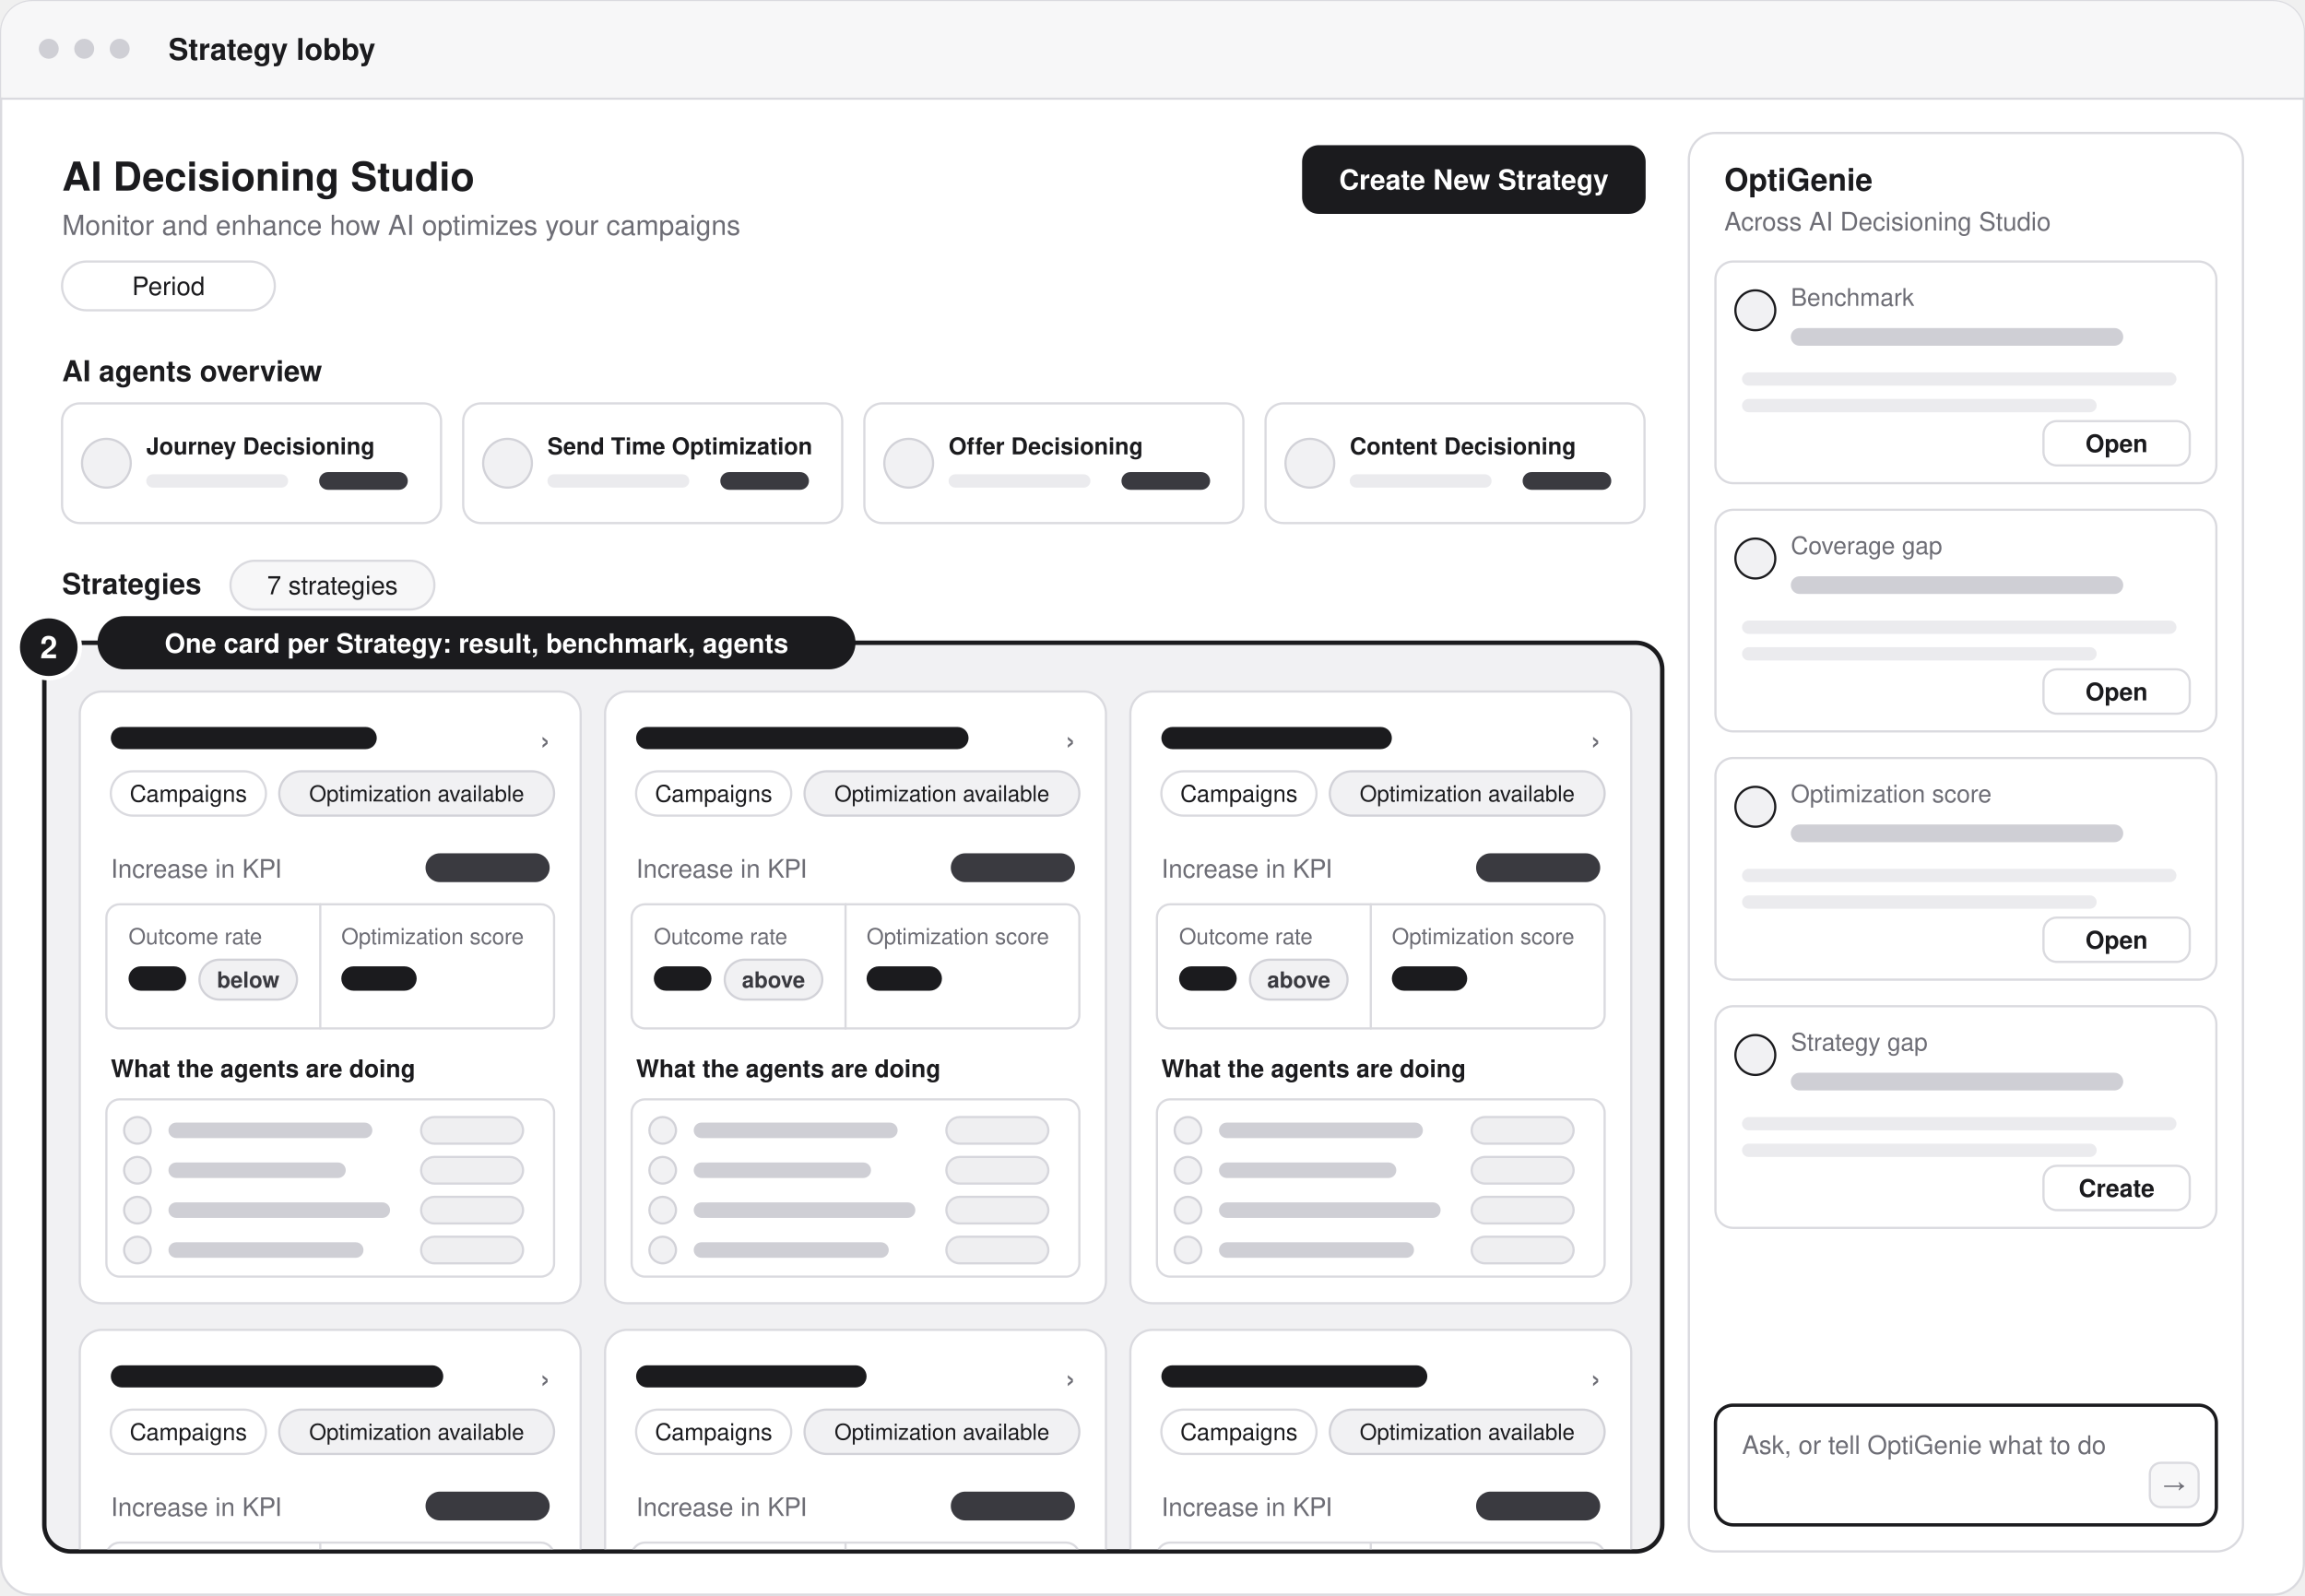
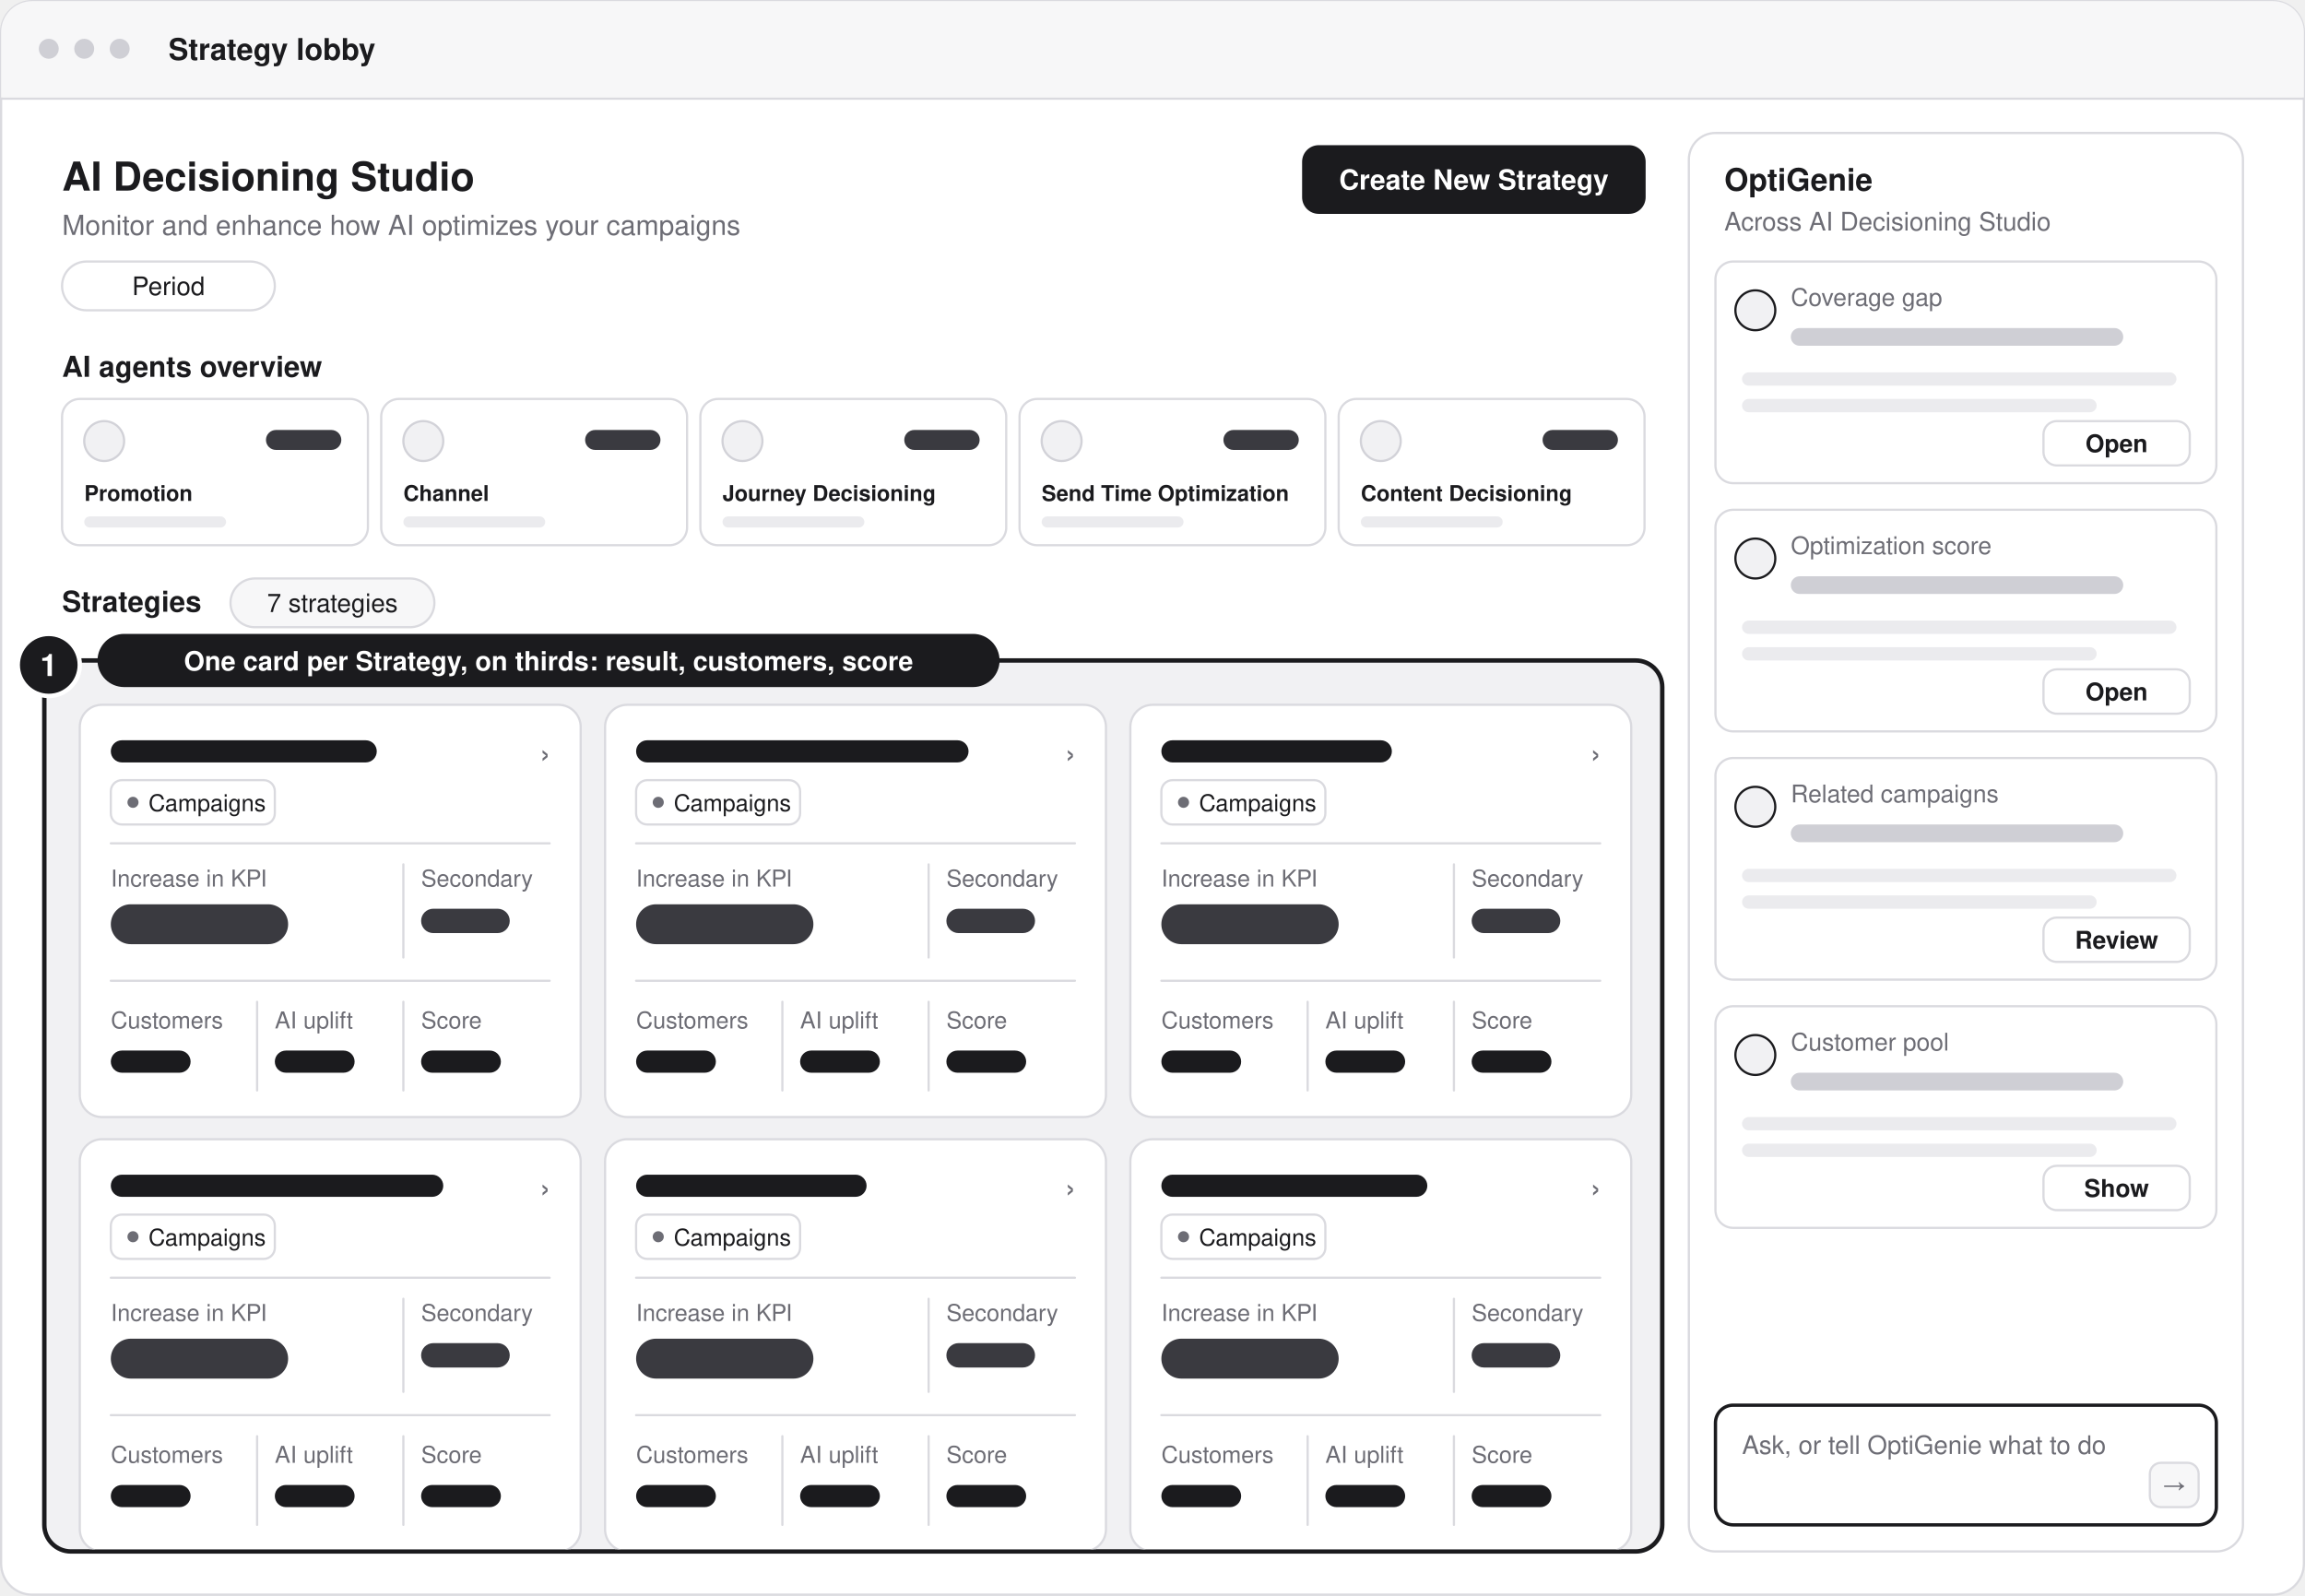
<svg xmlns="http://www.w3.org/2000/svg" width="1040" height="720" viewBox="0 0 1040 720" font-family="'Helvetica Neue', Helvetica, Arial, sans-serif">
  <defs>
    <clipPath id="win">
      <rect x="0.5" y="0.5" width="1039" height="719" rx="14" />
    </clipPath>
  </defs>
  <rect x="0.5" y="0.5" width="1039" height="719" rx="14" fill="#ffffff" stroke="#dadadf" />
  <g clip-path="url(#win)">
    <rect x="0" y="0" width="1040" height="44" fill="#f7f7f8" />
    <path d="M0 44.5L1040 44.5" stroke="#dadadf" stroke-width="1" fill="none" stroke-linecap="round" />
    <circle cx="22" cy="22" r="4.5" fill="#cfcfd5" />
    <circle cx="38" cy="22" r="4.5" fill="#cfcfd5" />
    <circle cx="54" cy="22" r="4.5" fill="#cfcfd5" />
    <text x="76" y="27" font-size="13.5" font-weight="600" fill="#1b1b1e">Strategy lobby</text>
    <text x="28" y="86" font-size="18" font-weight="700" fill="#1b1b1e">AI Decisioning Studio</text>
    <text x="28" y="106" font-size="12.5" font-weight="400" fill="#6d6d75">Monitor and enhance how AI optimizes your campaigns</text>
    <rect x="28" y="118" width="96" height="22" rx="11.0" fill="#ffffff" stroke="#dadadf" stroke-width="1" />
    <text x="76.0" y="133.14" font-size="11.5" font-weight="400" fill="#1b1b1e" text-anchor="middle">Period</text>
    <rect x="588" y="66" width="154" height="30" rx="7" fill="#1b1b1e" stroke="#1b1b1e" stroke-width="1" />
    <text x="665.0" y="85.5" font-size="12.5" font-weight="600" fill="#ffffff" text-anchor="middle">Create New Strategy</text>
-     <text x="28" y="172" font-size="13" font-weight="700" fill="#1b1b1e">AI agents overview</text>
-     <rect x="28" y="182" width="171" height="54" rx="8" fill="#ffffff" stroke="#dadadf" stroke-width="1" />
-     <circle cx="48" cy="209" r="11" fill="#f1f1f3" stroke="#d2d2d8" />
-     <text x="66" y="205" font-size="10.5" font-weight="600" fill="#1b1b1e">Journey Decisioning</text>
-     <rect x="66" y="214" width="64" height="6" rx="3.0" fill="#ebebee" />
-     <rect x="144" y="213" width="40" height="8" rx="4.0" fill="#3a3a40" />
-     <rect x="209" y="182" width="171" height="54" rx="8" fill="#ffffff" stroke="#dadadf" stroke-width="1" />
-     <circle cx="229" cy="209" r="11" fill="#f1f1f3" stroke="#d2d2d8" />
-     <text x="247" y="205" font-size="10.5" font-weight="600" fill="#1b1b1e">Send Time Optimization</text>
-     <rect x="247" y="214" width="64" height="6" rx="3.0" fill="#ebebee" />
-     <rect x="325" y="213" width="40" height="8" rx="4.0" fill="#3a3a40" />
-     <rect x="390" y="182" width="171" height="54" rx="8" fill="#ffffff" stroke="#dadadf" stroke-width="1" />
-     <circle cx="410" cy="209" r="11" fill="#f1f1f3" stroke="#d2d2d8" />
-     <text x="428" y="205" font-size="10.5" font-weight="600" fill="#1b1b1e">Offer Decisioning</text>
-     <rect x="428" y="214" width="64" height="6" rx="3.0" fill="#ebebee" />
-     <rect x="506" y="213" width="40" height="8" rx="4.0" fill="#3a3a40" />
-     <rect x="571" y="182" width="171" height="54" rx="8" fill="#ffffff" stroke="#dadadf" stroke-width="1" />
-     <circle cx="591" cy="209" r="11" fill="#f1f1f3" stroke="#d2d2d8" />
-     <text x="609" y="205" font-size="10.5" font-weight="600" fill="#1b1b1e">Content Decisioning</text>
-     <rect x="609" y="214" width="64" height="6" rx="3.0" fill="#ebebee" />
-     <rect x="687" y="213" width="40" height="8" rx="4.0" fill="#3a3a40" />
-     <text x="28" y="268" font-size="13" font-weight="700" fill="#1b1b1e">Strategies</text>
-     <rect x="104" y="253" width="92" height="22" rx="11.0" fill="#f7f7f8" stroke="#dadadf" stroke-width="1" />
-     <text x="150.0" y="268.14" font-size="11.5" font-weight="400" fill="#1b1b1e" text-anchor="middle">7 strategies</text>
-     <rect x="20" y="290" width="730" height="410" rx="12" fill="#f1f1f3" stroke="#1b1b1e" stroke-width="2" />
-     <circle cx="22" cy="292" r="14" fill="#1b1b1e" stroke="#ffffff" stroke-width="2" />
-     <text x="22" y="297" font-size="14" font-weight="700" fill="#ffffff" text-anchor="middle">2</text>
-     <rect x="44" y="278" width="342.0" height="24" rx="12" fill="#1b1b1e" />
-     <text x="215.0" y="294.5" font-size="12" font-weight="600" fill="#ffffff" text-anchor="middle">One card per Strategy: result, benchmark, agents</text>
-     <rect x="36" y="312" width="226" height="276" rx="10" fill="#ffffff" stroke="#dadadf" stroke-width="1" />
-     <rect x="50" y="328" width="120" height="10" rx="5.0" fill="#1b1b1e" />
-     <text x="246" y="339" font-size="15" font-weight="400" fill="#6d6d75" text-anchor="middle">›</text>
-     <rect x="50" y="348" width="70" height="20" rx="10.0" fill="#ffffff" stroke="#dadadf" stroke-width="1" />
-     <text x="85.0" y="361.78" font-size="10.5" font-weight="400" fill="#1b1b1e" text-anchor="middle">Campaigns</text>
-     <rect x="126" y="348" width="124" height="20" rx="10.0" fill="#f1f1f3" stroke="#d2d2d8" stroke-width="1" />
-     <text x="188.0" y="361.6" font-size="10" font-weight="400" fill="#1b1b1e" text-anchor="middle">Optimization available</text>
-     <text x="50" y="396" font-size="11.5" font-weight="400" fill="#6d6d75">Increase in KPI</text>
-     <rect x="192" y="385" width="56" height="13" rx="6.5" fill="#3a3a40" />
-     <rect x="48" y="408" width="202" height="56" rx="6" fill="#ffffff" stroke="#dadadf" stroke-width="1" />
-     <path d="M144.5 408L144.5 464" stroke="#dadadf" stroke-width="1" fill="none" stroke-linecap="round" />
-     <text x="58" y="426" font-size="10" font-weight="400" fill="#6d6d75">Outcome rate</text>
-     <rect x="58" y="436" width="26" height="11" rx="5.5" fill="#1b1b1e" />
-     <rect x="90" y="433" width="44" height="18" rx="9.0" fill="#f1f1f3" stroke="#d2d2d8" stroke-width="1" />
-     <text x="112.0" y="445.6" font-size="10" font-weight="600" fill="#3a3a40" text-anchor="middle">below</text>
-     <text x="154" y="426" font-size="10" font-weight="400" fill="#6d6d75">Optimization score</text>
-     <rect x="154" y="436" width="34" height="11" rx="5.5" fill="#1b1b1e" />
-     <text x="50" y="486" font-size="11" font-weight="600" fill="#1b1b1e">What the agents are doing</text>
-     <rect x="48" y="496" width="202" height="80" rx="6" fill="#ffffff" stroke="#dadadf" stroke-width="1" />
-     <circle cx="62" cy="510" r="6" fill="#f1f1f3" stroke="#d2d2d8" />
-     <rect x="76" y="506.5" width="92" height="7" rx="3.5" fill="#cfcfd5" />
-     <rect x="190" y="504" width="46" height="12" rx="6" fill="#efeff1" stroke="#d6d6dc" stroke-width="1" />
-     <circle cx="62" cy="528" r="6" fill="#f1f1f3" stroke="#d2d2d8" />
-     <rect x="76" y="524.5" width="80" height="7" rx="3.5" fill="#cfcfd5" />
-     <rect x="190" y="522" width="46" height="12" rx="6" fill="#efeff1" stroke="#d6d6dc" stroke-width="1" />
-     <circle cx="62" cy="546" r="6" fill="#f1f1f3" stroke="#d2d2d8" />
-     <rect x="76" y="542.5" width="100" height="7" rx="3.5" fill="#cfcfd5" />
-     <rect x="190" y="540" width="46" height="12" rx="6" fill="#efeff1" stroke="#d6d6dc" stroke-width="1" />
-     <circle cx="62" cy="564" r="6" fill="#f1f1f3" stroke="#d2d2d8" />
-     <rect x="76" y="560.5" width="88" height="7" rx="3.5" fill="#cfcfd5" />
-     <rect x="190" y="558" width="46" height="12" rx="6" fill="#efeff1" stroke="#d6d6dc" stroke-width="1" />
-     <rect x="273" y="312" width="226" height="276" rx="10" fill="#ffffff" stroke="#dadadf" stroke-width="1" />
-     <rect x="287" y="328" width="150" height="10" rx="5.0" fill="#1b1b1e" />
-     <text x="483" y="339" font-size="15" font-weight="400" fill="#6d6d75" text-anchor="middle">›</text>
-     <rect x="287" y="348" width="70" height="20" rx="10.0" fill="#ffffff" stroke="#dadadf" stroke-width="1" />
-     <text x="322.0" y="361.78" font-size="10.5" font-weight="400" fill="#1b1b1e" text-anchor="middle">Campaigns</text>
-     <rect x="363" y="348" width="124" height="20" rx="10.0" fill="#f1f1f3" stroke="#d2d2d8" stroke-width="1" />
-     <text x="425.0" y="361.6" font-size="10" font-weight="400" fill="#1b1b1e" text-anchor="middle">Optimization available</text>
-     <text x="287" y="396" font-size="11.5" font-weight="400" fill="#6d6d75">Increase in KPI</text>
-     <rect x="429" y="385" width="56" height="13" rx="6.5" fill="#3a3a40" />
-     <rect x="285" y="408" width="202" height="56" rx="6" fill="#ffffff" stroke="#dadadf" stroke-width="1" />
-     <path d="M381.5 408L381.5 464" stroke="#dadadf" stroke-width="1" fill="none" stroke-linecap="round" />
-     <text x="295" y="426" font-size="10" font-weight="400" fill="#6d6d75">Outcome rate</text>
-     <rect x="295" y="436" width="26" height="11" rx="5.5" fill="#1b1b1e" />
-     <rect x="327" y="433" width="44" height="18" rx="9.0" fill="#f1f1f3" stroke="#d2d2d8" stroke-width="1" />
-     <text x="349.0" y="445.6" font-size="10" font-weight="600" fill="#3a3a40" text-anchor="middle">above</text>
-     <text x="391" y="426" font-size="10" font-weight="400" fill="#6d6d75">Optimization score</text>
-     <rect x="391" y="436" width="34" height="11" rx="5.5" fill="#1b1b1e" />
-     <text x="287" y="486" font-size="11" font-weight="600" fill="#1b1b1e">What the agents are doing</text>
-     <rect x="285" y="496" width="202" height="80" rx="6" fill="#ffffff" stroke="#dadadf" stroke-width="1" />
-     <circle cx="299" cy="510" r="6" fill="#f1f1f3" stroke="#d2d2d8" />
-     <rect x="313" y="506.5" width="92" height="7" rx="3.5" fill="#cfcfd5" />
-     <rect x="427" y="504" width="46" height="12" rx="6" fill="#efeff1" stroke="#d6d6dc" stroke-width="1" />
-     <circle cx="299" cy="528" r="6" fill="#f1f1f3" stroke="#d2d2d8" />
-     <rect x="313" y="524.5" width="80" height="7" rx="3.5" fill="#cfcfd5" />
-     <rect x="427" y="522" width="46" height="12" rx="6" fill="#efeff1" stroke="#d6d6dc" stroke-width="1" />
-     <circle cx="299" cy="546" r="6" fill="#f1f1f3" stroke="#d2d2d8" />
-     <rect x="313" y="542.5" width="100" height="7" rx="3.5" fill="#cfcfd5" />
-     <rect x="427" y="540" width="46" height="12" rx="6" fill="#efeff1" stroke="#d6d6dc" stroke-width="1" />
-     <circle cx="299" cy="564" r="6" fill="#f1f1f3" stroke="#d2d2d8" />
-     <rect x="313" y="560.5" width="88" height="7" rx="3.5" fill="#cfcfd5" />
-     <rect x="427" y="558" width="46" height="12" rx="6" fill="#efeff1" stroke="#d6d6dc" stroke-width="1" />
-     <rect x="510" y="312" width="226" height="276" rx="10" fill="#ffffff" stroke="#dadadf" stroke-width="1" />
-     <rect x="524" y="328" width="104" height="10" rx="5.0" fill="#1b1b1e" />
-     <text x="720" y="339" font-size="15" font-weight="400" fill="#6d6d75" text-anchor="middle">›</text>
-     <rect x="524" y="348" width="70" height="20" rx="10.0" fill="#ffffff" stroke="#dadadf" stroke-width="1" />
-     <text x="559.0" y="361.78" font-size="10.5" font-weight="400" fill="#1b1b1e" text-anchor="middle">Campaigns</text>
-     <rect x="600" y="348" width="124" height="20" rx="10.0" fill="#f1f1f3" stroke="#d2d2d8" stroke-width="1" />
-     <text x="662.0" y="361.6" font-size="10" font-weight="400" fill="#1b1b1e" text-anchor="middle">Optimization available</text>
-     <text x="524" y="396" font-size="11.5" font-weight="400" fill="#6d6d75">Increase in KPI</text>
-     <rect x="666" y="385" width="56" height="13" rx="6.5" fill="#3a3a40" />
-     <rect x="522" y="408" width="202" height="56" rx="6" fill="#ffffff" stroke="#dadadf" stroke-width="1" />
-     <path d="M618.5 408L618.5 464" stroke="#dadadf" stroke-width="1" fill="none" stroke-linecap="round" />
-     <text x="532" y="426" font-size="10" font-weight="400" fill="#6d6d75">Outcome rate</text>
-     <rect x="532" y="436" width="26" height="11" rx="5.5" fill="#1b1b1e" />
-     <rect x="564" y="433" width="44" height="18" rx="9.0" fill="#f1f1f3" stroke="#d2d2d8" stroke-width="1" />
-     <text x="586.0" y="445.6" font-size="10" font-weight="600" fill="#3a3a40" text-anchor="middle">above</text>
-     <text x="628" y="426" font-size="10" font-weight="400" fill="#6d6d75">Optimization score</text>
-     <rect x="628" y="436" width="34" height="11" rx="5.5" fill="#1b1b1e" />
-     <text x="524" y="486" font-size="11" font-weight="600" fill="#1b1b1e">What the agents are doing</text>
-     <rect x="522" y="496" width="202" height="80" rx="6" fill="#ffffff" stroke="#dadadf" stroke-width="1" />
-     <circle cx="536" cy="510" r="6" fill="#f1f1f3" stroke="#d2d2d8" />
-     <rect x="550" y="506.5" width="92" height="7" rx="3.5" fill="#cfcfd5" />
-     <rect x="664" y="504" width="46" height="12" rx="6" fill="#efeff1" stroke="#d6d6dc" stroke-width="1" />
-     <circle cx="536" cy="528" r="6" fill="#f1f1f3" stroke="#d2d2d8" />
-     <rect x="550" y="524.5" width="80" height="7" rx="3.5" fill="#cfcfd5" />
-     <rect x="664" y="522" width="46" height="12" rx="6" fill="#efeff1" stroke="#d6d6dc" stroke-width="1" />
-     <circle cx="536" cy="546" r="6" fill="#f1f1f3" stroke="#d2d2d8" />
-     <rect x="550" y="542.5" width="100" height="7" rx="3.5" fill="#cfcfd5" />
-     <rect x="664" y="540" width="46" height="12" rx="6" fill="#efeff1" stroke="#d6d6dc" stroke-width="1" />
-     <circle cx="536" cy="564" r="6" fill="#f1f1f3" stroke="#d2d2d8" />
-     <rect x="550" y="560.5" width="88" height="7" rx="3.5" fill="#cfcfd5" />
-     <rect x="664" y="558" width="46" height="12" rx="6" fill="#efeff1" stroke="#d6d6dc" stroke-width="1" />
+     <text x="28" y="170" font-size="13" font-weight="700" fill="#1b1b1e">AI agents overview</text>
+     <rect x="28" y="180" width="138" height="66" rx="8" fill="#ffffff" stroke="#dadadf" stroke-width="1" />
+     <circle cx="47" cy="199" r="9" fill="#f1f1f3" stroke="#d2d2d8" />
+     <rect x="120" y="194" width="34" height="9" rx="4.5" fill="#3a3a40" />
+     <text x="38" y="226" font-size="9.8" font-weight="600" fill="#1b1b1e">Promotion</text>
+     <rect x="38" y="233" width="64" height="5" rx="2.5" fill="#ebebee" />
+     <rect x="172" y="180" width="138" height="66" rx="8" fill="#ffffff" stroke="#dadadf" stroke-width="1" />
+     <circle cx="191" cy="199" r="9" fill="#f1f1f3" stroke="#d2d2d8" />
+     <rect x="264" y="194" width="34" height="9" rx="4.5" fill="#3a3a40" />
+     <text x="182" y="226" font-size="9.8" font-weight="600" fill="#1b1b1e">Channel</text>
+     <rect x="182" y="233" width="64" height="5" rx="2.5" fill="#ebebee" />
+     <rect x="316" y="180" width="138" height="66" rx="8" fill="#ffffff" stroke="#dadadf" stroke-width="1" />
+     <circle cx="335" cy="199" r="9" fill="#f1f1f3" stroke="#d2d2d8" />
+     <rect x="408" y="194" width="34" height="9" rx="4.5" fill="#3a3a40" />
+     <text x="326" y="226" font-size="9.8" font-weight="600" fill="#1b1b1e">Journey Decisioning</text>
+     <rect x="326" y="233" width="64" height="5" rx="2.5" fill="#ebebee" />
+     <rect x="460" y="180" width="138" height="66" rx="8" fill="#ffffff" stroke="#dadadf" stroke-width="1" />
+     <circle cx="479" cy="199" r="9" fill="#f1f1f3" stroke="#d2d2d8" />
+     <rect x="552" y="194" width="34" height="9" rx="4.5" fill="#3a3a40" />
+     <text x="470" y="226" font-size="9.8" font-weight="600" fill="#1b1b1e">Send Time Optimization</text>
+     <rect x="470" y="233" width="64" height="5" rx="2.5" fill="#ebebee" />
+     <rect x="604" y="180" width="138" height="66" rx="8" fill="#ffffff" stroke="#dadadf" stroke-width="1" />
+     <circle cx="623" cy="199" r="9" fill="#f1f1f3" stroke="#d2d2d8" />
+     <rect x="696" y="194" width="34" height="9" rx="4.5" fill="#3a3a40" />
+     <text x="614" y="226" font-size="9.8" font-weight="600" fill="#1b1b1e">Content Decisioning</text>
+     <rect x="614" y="233" width="64" height="5" rx="2.5" fill="#ebebee" />
+     <text x="28" y="276" font-size="13" font-weight="700" fill="#1b1b1e">Strategies</text>
+     <rect x="104" y="261" width="92" height="22" rx="11.0" fill="#f7f7f8" stroke="#dadadf" stroke-width="1" />
+     <text x="150.0" y="276.14" font-size="11.5" font-weight="400" fill="#1b1b1e" text-anchor="middle">7 strategies</text>
+     <rect x="20" y="298" width="730" height="402" rx="12" fill="#f1f1f3" stroke="#1b1b1e" stroke-width="2" />
+     <circle cx="22" cy="300" r="14" fill="#1b1b1e" stroke="#ffffff" stroke-width="2" />
+     <text x="22" y="305" font-size="14" font-weight="700" fill="#ffffff" text-anchor="middle">1</text>
+     <rect x="44" y="286" width="407.0" height="24" rx="12" fill="#1b1b1e" />
+     <text x="247.5" y="302.5" font-size="12" font-weight="600" fill="#ffffff" text-anchor="middle">One card per Strategy, on thirds: result, customers, score</text>
+     <rect x="36" y="318" width="226" height="186" rx="10" fill="#ffffff" stroke="#dadadf" stroke-width="1" />
+     <rect x="50" y="334" width="120" height="10" rx="5.0" fill="#1b1b1e" />
+     <text x="246" y="345" font-size="15" font-weight="400" fill="#6d6d75" text-anchor="middle">›</text>
+     <rect x="50" y="352" width="74" height="20" rx="5" fill="#ffffff" stroke="#dadadf" stroke-width="1" />
+     <circle cx="60" cy="362" r="2.5" fill="#6d6d75" />
+     <text x="67" y="366" font-size="10.5" font-weight="400" fill="#1b1b1e">Campaigns</text>
+     <path d="M50 380.5L248 380.5" stroke="#dadadf" stroke-width="1" fill="none" stroke-linecap="round" />
+     <text x="50" y="400" font-size="10.5" font-weight="400" fill="#6d6d75">Increase in KPI</text>
+     <rect x="50" y="408" width="80" height="18" rx="9.0" fill="#3a3a40" />
+     <path d="M182.0 390L182.0 432" stroke="#dadadf" stroke-width="1" fill="none" stroke-linecap="round" />
+     <text x="190.0" y="400" font-size="10.5" font-weight="400" fill="#6d6d75">Secondary</text>
+     <rect x="190.0" y="410" width="40" height="11" rx="5.5" fill="#3a3a40" />
+     <path d="M50 442.5L248 442.5" stroke="#dadadf" stroke-width="1" fill="none" stroke-linecap="round" />
+     <text x="50.0" y="464" font-size="10.5" font-weight="400" fill="#6d6d75">Customers</text>
+     <rect x="50.0" y="474" width="36" height="10" rx="5.0" fill="#1b1b1e" />
+     <path d="M116.0 452L116.0 492" stroke="#dadadf" stroke-width="1" fill="none" stroke-linecap="round" />
+     <text x="124.0" y="464" font-size="10.5" font-weight="400" fill="#6d6d75">AI uplift</text>
+     <rect x="124.0" y="474" width="36" height="10" rx="5.0" fill="#1b1b1e" />
+     <path d="M182.0 452L182.0 492" stroke="#dadadf" stroke-width="1" fill="none" stroke-linecap="round" />
+     <text x="190.0" y="464" font-size="10.5" font-weight="400" fill="#6d6d75">Score</text>
+     <rect x="190.0" y="474" width="36" height="10" rx="5.0" fill="#1b1b1e" />
+     <rect x="273" y="318" width="226" height="186" rx="10" fill="#ffffff" stroke="#dadadf" stroke-width="1" />
+     <rect x="287" y="334" width="150" height="10" rx="5.0" fill="#1b1b1e" />
+     <text x="483" y="345" font-size="15" font-weight="400" fill="#6d6d75" text-anchor="middle">›</text>
+     <rect x="287" y="352" width="74" height="20" rx="5" fill="#ffffff" stroke="#dadadf" stroke-width="1" />
+     <circle cx="297" cy="362" r="2.5" fill="#6d6d75" />
+     <text x="304" y="366" font-size="10.5" font-weight="400" fill="#1b1b1e">Campaigns</text>
+     <path d="M287 380.5L485 380.5" stroke="#dadadf" stroke-width="1" fill="none" stroke-linecap="round" />
+     <text x="287" y="400" font-size="10.5" font-weight="400" fill="#6d6d75">Increase in KPI</text>
+     <rect x="287" y="408" width="80" height="18" rx="9.0" fill="#3a3a40" />
+     <path d="M419.0 390L419.0 432" stroke="#dadadf" stroke-width="1" fill="none" stroke-linecap="round" />
+     <text x="427.0" y="400" font-size="10.5" font-weight="400" fill="#6d6d75">Secondary</text>
+     <rect x="427.0" y="410" width="40" height="11" rx="5.5" fill="#3a3a40" />
+     <path d="M287 442.5L485 442.5" stroke="#dadadf" stroke-width="1" fill="none" stroke-linecap="round" />
+     <text x="287.0" y="464" font-size="10.5" font-weight="400" fill="#6d6d75">Customers</text>
+     <rect x="287.0" y="474" width="36" height="10" rx="5.0" fill="#1b1b1e" />
+     <path d="M353.0 452L353.0 492" stroke="#dadadf" stroke-width="1" fill="none" stroke-linecap="round" />
+     <text x="361.0" y="464" font-size="10.5" font-weight="400" fill="#6d6d75">AI uplift</text>
+     <rect x="361.0" y="474" width="36" height="10" rx="5.0" fill="#1b1b1e" />
+     <path d="M419.0 452L419.0 492" stroke="#dadadf" stroke-width="1" fill="none" stroke-linecap="round" />
+     <text x="427.0" y="464" font-size="10.5" font-weight="400" fill="#6d6d75">Score</text>
+     <rect x="427.0" y="474" width="36" height="10" rx="5.0" fill="#1b1b1e" />
+     <rect x="510" y="318" width="226" height="186" rx="10" fill="#ffffff" stroke="#dadadf" stroke-width="1" />
+     <rect x="524" y="334" width="104" height="10" rx="5.0" fill="#1b1b1e" />
+     <text x="720" y="345" font-size="15" font-weight="400" fill="#6d6d75" text-anchor="middle">›</text>
+     <rect x="524" y="352" width="74" height="20" rx="5" fill="#ffffff" stroke="#dadadf" stroke-width="1" />
+     <circle cx="534" cy="362" r="2.5" fill="#6d6d75" />
+     <text x="541" y="366" font-size="10.5" font-weight="400" fill="#1b1b1e">Campaigns</text>
+     <path d="M524 380.5L722 380.5" stroke="#dadadf" stroke-width="1" fill="none" stroke-linecap="round" />
+     <text x="524" y="400" font-size="10.5" font-weight="400" fill="#6d6d75">Increase in KPI</text>
+     <rect x="524" y="408" width="80" height="18" rx="9.0" fill="#3a3a40" />
+     <path d="M656.0 390L656.0 432" stroke="#dadadf" stroke-width="1" fill="none" stroke-linecap="round" />
+     <text x="664.0" y="400" font-size="10.5" font-weight="400" fill="#6d6d75">Secondary</text>
+     <rect x="664.0" y="410" width="40" height="11" rx="5.5" fill="#3a3a40" />
+     <path d="M524 442.5L722 442.5" stroke="#dadadf" stroke-width="1" fill="none" stroke-linecap="round" />
+     <text x="524.0" y="464" font-size="10.5" font-weight="400" fill="#6d6d75">Customers</text>
+     <rect x="524.0" y="474" width="36" height="10" rx="5.0" fill="#1b1b1e" />
+     <path d="M590.0 452L590.0 492" stroke="#dadadf" stroke-width="1" fill="none" stroke-linecap="round" />
+     <text x="598.0" y="464" font-size="10.5" font-weight="400" fill="#6d6d75">AI uplift</text>
+     <rect x="598.0" y="474" width="36" height="10" rx="5.0" fill="#1b1b1e" />
+     <path d="M656.0 452L656.0 492" stroke="#dadadf" stroke-width="1" fill="none" stroke-linecap="round" />
+     <text x="664.0" y="464" font-size="10.5" font-weight="400" fill="#6d6d75">Score</text>
+     <rect x="664.0" y="474" width="36" height="10" rx="5.0" fill="#1b1b1e" />
    <clipPath id="grid">
-       <rect x="21" y="291" width="728" height="408" rx="11" />
+       <rect x="21" y="299" width="728" height="400" rx="11" />
    </clipPath>
    <g clip-path="url(#grid)">
-       <rect x="36" y="600" width="226" height="276" rx="10" fill="#ffffff" stroke="#dadadf" stroke-width="1" />
-       <rect x="50" y="616" width="150" height="10" rx="5.0" fill="#1b1b1e" />
-       <text x="246" y="627" font-size="15" font-weight="400" fill="#6d6d75" text-anchor="middle">›</text>
-       <rect x="50" y="636" width="70" height="20" rx="10.0" fill="#ffffff" stroke="#dadadf" stroke-width="1" />
-       <text x="85.0" y="649.78" font-size="10.5" font-weight="400" fill="#1b1b1e" text-anchor="middle">Campaigns</text>
-       <rect x="126" y="636" width="124" height="20" rx="10.0" fill="#f1f1f3" stroke="#d2d2d8" stroke-width="1" />
-       <text x="188.0" y="649.6" font-size="10" font-weight="400" fill="#1b1b1e" text-anchor="middle">Optimization available</text>
-       <text x="50" y="684" font-size="11.5" font-weight="400" fill="#6d6d75">Increase in KPI</text>
-       <rect x="192" y="673" width="56" height="13" rx="6.5" fill="#3a3a40" />
-       <rect x="48" y="696" width="202" height="56" rx="6" fill="#ffffff" stroke="#dadadf" stroke-width="1" />
-       <path d="M144.5 696L144.5 752" stroke="#dadadf" stroke-width="1" fill="none" stroke-linecap="round" />
-       <text x="58" y="714" font-size="10" font-weight="400" fill="#6d6d75">Outcome rate</text>
-       <rect x="58" y="724" width="26" height="11" rx="5.5" fill="#1b1b1e" />
-       <rect x="90" y="721" width="44" height="18" rx="9.0" fill="#f1f1f3" stroke="#d2d2d8" stroke-width="1" />
-       <text x="112.0" y="733.6" font-size="10" font-weight="600" fill="#3a3a40" text-anchor="middle">above</text>
-       <text x="154" y="714" font-size="10" font-weight="400" fill="#6d6d75">Optimization score</text>
-       <rect x="154" y="724" width="34" height="11" rx="5.5" fill="#1b1b1e" />
-       <text x="50" y="774" font-size="11" font-weight="600" fill="#1b1b1e">What the agents are doing</text>
-       <rect x="48" y="784" width="202" height="80" rx="6" fill="#ffffff" stroke="#dadadf" stroke-width="1" />
-       <circle cx="62" cy="798" r="6" fill="#f1f1f3" stroke="#d2d2d8" />
-       <rect x="76" y="794.5" width="92" height="7" rx="3.5" fill="#cfcfd5" />
-       <rect x="190" y="792" width="46" height="12" rx="6" fill="#efeff1" stroke="#d6d6dc" stroke-width="1" />
-       <circle cx="62" cy="816" r="6" fill="#f1f1f3" stroke="#d2d2d8" />
-       <rect x="76" y="812.5" width="80" height="7" rx="3.5" fill="#cfcfd5" />
-       <rect x="190" y="810" width="46" height="12" rx="6" fill="#efeff1" stroke="#d6d6dc" stroke-width="1" />
-       <circle cx="62" cy="834" r="6" fill="#f1f1f3" stroke="#d2d2d8" />
-       <rect x="76" y="830.5" width="100" height="7" rx="3.5" fill="#cfcfd5" />
-       <rect x="190" y="828" width="46" height="12" rx="6" fill="#efeff1" stroke="#d6d6dc" stroke-width="1" />
-       <circle cx="62" cy="852" r="6" fill="#f1f1f3" stroke="#d2d2d8" />
-       <rect x="76" y="848.5" width="88" height="7" rx="3.5" fill="#cfcfd5" />
-       <rect x="190" y="846" width="46" height="12" rx="6" fill="#efeff1" stroke="#d6d6dc" stroke-width="1" />
-       <rect x="273" y="600" width="226" height="276" rx="10" fill="#ffffff" stroke="#dadadf" stroke-width="1" />
-       <rect x="287" y="616" width="104" height="10" rx="5.0" fill="#1b1b1e" />
-       <text x="483" y="627" font-size="15" font-weight="400" fill="#6d6d75" text-anchor="middle">›</text>
-       <rect x="287" y="636" width="70" height="20" rx="10.0" fill="#ffffff" stroke="#dadadf" stroke-width="1" />
-       <text x="322.0" y="649.78" font-size="10.5" font-weight="400" fill="#1b1b1e" text-anchor="middle">Campaigns</text>
-       <rect x="363" y="636" width="124" height="20" rx="10.0" fill="#f1f1f3" stroke="#d2d2d8" stroke-width="1" />
-       <text x="425.0" y="649.6" font-size="10" font-weight="400" fill="#1b1b1e" text-anchor="middle">Optimization available</text>
-       <text x="287" y="684" font-size="11.5" font-weight="400" fill="#6d6d75">Increase in KPI</text>
-       <rect x="429" y="673" width="56" height="13" rx="6.5" fill="#3a3a40" />
-       <rect x="285" y="696" width="202" height="56" rx="6" fill="#ffffff" stroke="#dadadf" stroke-width="1" />
-       <path d="M381.5 696L381.5 752" stroke="#dadadf" stroke-width="1" fill="none" stroke-linecap="round" />
-       <text x="295" y="714" font-size="10" font-weight="400" fill="#6d6d75">Outcome rate</text>
-       <rect x="295" y="724" width="26" height="11" rx="5.5" fill="#1b1b1e" />
-       <rect x="327" y="721" width="44" height="18" rx="9.0" fill="#f1f1f3" stroke="#d2d2d8" stroke-width="1" />
-       <text x="349.0" y="733.6" font-size="10" font-weight="600" fill="#3a3a40" text-anchor="middle">above</text>
-       <text x="391" y="714" font-size="10" font-weight="400" fill="#6d6d75">Optimization score</text>
-       <rect x="391" y="724" width="34" height="11" rx="5.5" fill="#1b1b1e" />
-       <text x="287" y="774" font-size="11" font-weight="600" fill="#1b1b1e">What the agents are doing</text>
-       <rect x="285" y="784" width="202" height="80" rx="6" fill="#ffffff" stroke="#dadadf" stroke-width="1" />
-       <circle cx="299" cy="798" r="6" fill="#f1f1f3" stroke="#d2d2d8" />
-       <rect x="313" y="794.5" width="92" height="7" rx="3.5" fill="#cfcfd5" />
-       <rect x="427" y="792" width="46" height="12" rx="6" fill="#efeff1" stroke="#d6d6dc" stroke-width="1" />
-       <circle cx="299" cy="816" r="6" fill="#f1f1f3" stroke="#d2d2d8" />
-       <rect x="313" y="812.5" width="80" height="7" rx="3.5" fill="#cfcfd5" />
-       <rect x="427" y="810" width="46" height="12" rx="6" fill="#efeff1" stroke="#d6d6dc" stroke-width="1" />
-       <circle cx="299" cy="834" r="6" fill="#f1f1f3" stroke="#d2d2d8" />
-       <rect x="313" y="830.5" width="100" height="7" rx="3.5" fill="#cfcfd5" />
-       <rect x="427" y="828" width="46" height="12" rx="6" fill="#efeff1" stroke="#d6d6dc" stroke-width="1" />
-       <circle cx="299" cy="852" r="6" fill="#f1f1f3" stroke="#d2d2d8" />
-       <rect x="313" y="848.5" width="88" height="7" rx="3.5" fill="#cfcfd5" />
-       <rect x="427" y="846" width="46" height="12" rx="6" fill="#efeff1" stroke="#d6d6dc" stroke-width="1" />
-       <rect x="510" y="600" width="226" height="276" rx="10" fill="#ffffff" stroke="#dadadf" stroke-width="1" />
-       <rect x="524" y="616" width="120" height="10" rx="5.0" fill="#1b1b1e" />
-       <text x="720" y="627" font-size="15" font-weight="400" fill="#6d6d75" text-anchor="middle">›</text>
-       <rect x="524" y="636" width="70" height="20" rx="10.0" fill="#ffffff" stroke="#dadadf" stroke-width="1" />
-       <text x="559.0" y="649.78" font-size="10.5" font-weight="400" fill="#1b1b1e" text-anchor="middle">Campaigns</text>
-       <rect x="600" y="636" width="124" height="20" rx="10.0" fill="#f1f1f3" stroke="#d2d2d8" stroke-width="1" />
-       <text x="662.0" y="649.6" font-size="10" font-weight="400" fill="#1b1b1e" text-anchor="middle">Optimization available</text>
-       <text x="524" y="684" font-size="11.5" font-weight="400" fill="#6d6d75">Increase in KPI</text>
-       <rect x="666" y="673" width="56" height="13" rx="6.5" fill="#3a3a40" />
-       <rect x="522" y="696" width="202" height="56" rx="6" fill="#ffffff" stroke="#dadadf" stroke-width="1" />
-       <path d="M618.5 696L618.5 752" stroke="#dadadf" stroke-width="1" fill="none" stroke-linecap="round" />
-       <text x="532" y="714" font-size="10" font-weight="400" fill="#6d6d75">Outcome rate</text>
-       <rect x="532" y="724" width="26" height="11" rx="5.5" fill="#1b1b1e" />
-       <rect x="564" y="721" width="44" height="18" rx="9.0" fill="#f1f1f3" stroke="#d2d2d8" stroke-width="1" />
-       <text x="586.0" y="733.6" font-size="10" font-weight="600" fill="#3a3a40" text-anchor="middle">below</text>
-       <text x="628" y="714" font-size="10" font-weight="400" fill="#6d6d75">Optimization score</text>
-       <rect x="628" y="724" width="34" height="11" rx="5.5" fill="#1b1b1e" />
-       <text x="524" y="774" font-size="11" font-weight="600" fill="#1b1b1e">What the agents are doing</text>
-       <rect x="522" y="784" width="202" height="80" rx="6" fill="#ffffff" stroke="#dadadf" stroke-width="1" />
-       <circle cx="536" cy="798" r="6" fill="#f1f1f3" stroke="#d2d2d8" />
-       <rect x="550" y="794.5" width="92" height="7" rx="3.5" fill="#cfcfd5" />
-       <rect x="664" y="792" width="46" height="12" rx="6" fill="#efeff1" stroke="#d6d6dc" stroke-width="1" />
-       <circle cx="536" cy="816" r="6" fill="#f1f1f3" stroke="#d2d2d8" />
-       <rect x="550" y="812.5" width="80" height="7" rx="3.5" fill="#cfcfd5" />
-       <rect x="664" y="810" width="46" height="12" rx="6" fill="#efeff1" stroke="#d6d6dc" stroke-width="1" />
-       <circle cx="536" cy="834" r="6" fill="#f1f1f3" stroke="#d2d2d8" />
-       <rect x="550" y="830.5" width="100" height="7" rx="3.5" fill="#cfcfd5" />
-       <rect x="664" y="828" width="46" height="12" rx="6" fill="#efeff1" stroke="#d6d6dc" stroke-width="1" />
-       <circle cx="536" cy="852" r="6" fill="#f1f1f3" stroke="#d2d2d8" />
-       <rect x="550" y="848.5" width="88" height="7" rx="3.5" fill="#cfcfd5" />
-       <rect x="664" y="846" width="46" height="12" rx="6" fill="#efeff1" stroke="#d6d6dc" stroke-width="1" />
+       <rect x="36" y="514" width="226" height="186" rx="10" fill="#ffffff" stroke="#dadadf" stroke-width="1" />
+       <rect x="50" y="530" width="150" height="10" rx="5.0" fill="#1b1b1e" />
+       <text x="246" y="541" font-size="15" font-weight="400" fill="#6d6d75" text-anchor="middle">›</text>
+       <rect x="50" y="548" width="74" height="20" rx="5" fill="#ffffff" stroke="#dadadf" stroke-width="1" />
+       <circle cx="60" cy="558" r="2.5" fill="#6d6d75" />
+       <text x="67" y="562" font-size="10.5" font-weight="400" fill="#1b1b1e">Campaigns</text>
+       <path d="M50 576.5L248 576.5" stroke="#dadadf" stroke-width="1" fill="none" stroke-linecap="round" />
+       <text x="50" y="596" font-size="10.5" font-weight="400" fill="#6d6d75">Increase in KPI</text>
+       <rect x="50" y="604" width="80" height="18" rx="9.0" fill="#3a3a40" />
+       <path d="M182.0 586L182.0 628" stroke="#dadadf" stroke-width="1" fill="none" stroke-linecap="round" />
+       <text x="190.0" y="596" font-size="10.5" font-weight="400" fill="#6d6d75">Secondary</text>
+       <rect x="190.0" y="606" width="40" height="11" rx="5.5" fill="#3a3a40" />
+       <path d="M50 638.5L248 638.5" stroke="#dadadf" stroke-width="1" fill="none" stroke-linecap="round" />
+       <text x="50.0" y="660" font-size="10.5" font-weight="400" fill="#6d6d75">Customers</text>
+       <rect x="50.0" y="670" width="36" height="10" rx="5.0" fill="#1b1b1e" />
+       <path d="M116.0 648L116.0 688" stroke="#dadadf" stroke-width="1" fill="none" stroke-linecap="round" />
+       <text x="124.0" y="660" font-size="10.5" font-weight="400" fill="#6d6d75">AI uplift</text>
+       <rect x="124.0" y="670" width="36" height="10" rx="5.0" fill="#1b1b1e" />
+       <path d="M182.0 648L182.0 688" stroke="#dadadf" stroke-width="1" fill="none" stroke-linecap="round" />
+       <text x="190.0" y="660" font-size="10.5" font-weight="400" fill="#6d6d75">Score</text>
+       <rect x="190.0" y="670" width="36" height="10" rx="5.0" fill="#1b1b1e" />
+       <rect x="273" y="514" width="226" height="186" rx="10" fill="#ffffff" stroke="#dadadf" stroke-width="1" />
+       <rect x="287" y="530" width="104" height="10" rx="5.0" fill="#1b1b1e" />
+       <text x="483" y="541" font-size="15" font-weight="400" fill="#6d6d75" text-anchor="middle">›</text>
+       <rect x="287" y="548" width="74" height="20" rx="5" fill="#ffffff" stroke="#dadadf" stroke-width="1" />
+       <circle cx="297" cy="558" r="2.5" fill="#6d6d75" />
+       <text x="304" y="562" font-size="10.5" font-weight="400" fill="#1b1b1e">Campaigns</text>
+       <path d="M287 576.5L485 576.5" stroke="#dadadf" stroke-width="1" fill="none" stroke-linecap="round" />
+       <text x="287" y="596" font-size="10.5" font-weight="400" fill="#6d6d75">Increase in KPI</text>
+       <rect x="287" y="604" width="80" height="18" rx="9.0" fill="#3a3a40" />
+       <path d="M419.0 586L419.0 628" stroke="#dadadf" stroke-width="1" fill="none" stroke-linecap="round" />
+       <text x="427.0" y="596" font-size="10.5" font-weight="400" fill="#6d6d75">Secondary</text>
+       <rect x="427.0" y="606" width="40" height="11" rx="5.5" fill="#3a3a40" />
+       <path d="M287 638.5L485 638.5" stroke="#dadadf" stroke-width="1" fill="none" stroke-linecap="round" />
+       <text x="287.0" y="660" font-size="10.5" font-weight="400" fill="#6d6d75">Customers</text>
+       <rect x="287.0" y="670" width="36" height="10" rx="5.0" fill="#1b1b1e" />
+       <path d="M353.0 648L353.0 688" stroke="#dadadf" stroke-width="1" fill="none" stroke-linecap="round" />
+       <text x="361.0" y="660" font-size="10.5" font-weight="400" fill="#6d6d75">AI uplift</text>
+       <rect x="361.0" y="670" width="36" height="10" rx="5.0" fill="#1b1b1e" />
+       <path d="M419.0 648L419.0 688" stroke="#dadadf" stroke-width="1" fill="none" stroke-linecap="round" />
+       <text x="427.0" y="660" font-size="10.5" font-weight="400" fill="#6d6d75">Score</text>
+       <rect x="427.0" y="670" width="36" height="10" rx="5.0" fill="#1b1b1e" />
+       <rect x="510" y="514" width="226" height="186" rx="10" fill="#ffffff" stroke="#dadadf" stroke-width="1" />
+       <rect x="524" y="530" width="120" height="10" rx="5.0" fill="#1b1b1e" />
+       <text x="720" y="541" font-size="15" font-weight="400" fill="#6d6d75" text-anchor="middle">›</text>
+       <rect x="524" y="548" width="74" height="20" rx="5" fill="#ffffff" stroke="#dadadf" stroke-width="1" />
+       <circle cx="534" cy="558" r="2.5" fill="#6d6d75" />
+       <text x="541" y="562" font-size="10.5" font-weight="400" fill="#1b1b1e">Campaigns</text>
+       <path d="M524 576.5L722 576.5" stroke="#dadadf" stroke-width="1" fill="none" stroke-linecap="round" />
+       <text x="524" y="596" font-size="10.5" font-weight="400" fill="#6d6d75">Increase in KPI</text>
+       <rect x="524" y="604" width="80" height="18" rx="9.0" fill="#3a3a40" />
+       <path d="M656.0 586L656.0 628" stroke="#dadadf" stroke-width="1" fill="none" stroke-linecap="round" />
+       <text x="664.0" y="596" font-size="10.5" font-weight="400" fill="#6d6d75">Secondary</text>
+       <rect x="664.0" y="606" width="40" height="11" rx="5.5" fill="#3a3a40" />
+       <path d="M524 638.5L722 638.5" stroke="#dadadf" stroke-width="1" fill="none" stroke-linecap="round" />
+       <text x="524.0" y="660" font-size="10.5" font-weight="400" fill="#6d6d75">Customers</text>
+       <rect x="524.0" y="670" width="36" height="10" rx="5.0" fill="#1b1b1e" />
+       <path d="M590.0 648L590.0 688" stroke="#dadadf" stroke-width="1" fill="none" stroke-linecap="round" />
+       <text x="598.0" y="660" font-size="10.5" font-weight="400" fill="#6d6d75">AI uplift</text>
+       <rect x="598.0" y="670" width="36" height="10" rx="5.0" fill="#1b1b1e" />
+       <path d="M656.0 648L656.0 688" stroke="#dadadf" stroke-width="1" fill="none" stroke-linecap="round" />
+       <text x="664.0" y="660" font-size="10.5" font-weight="400" fill="#6d6d75">Score</text>
+       <rect x="664.0" y="670" width="36" height="10" rx="5.0" fill="#1b1b1e" />
    </g>
    <rect x="762" y="60" width="250" height="640" rx="12" fill="#ffffff" stroke="#dadadf" stroke-width="1" />
    <text x="778" y="86" font-size="14" font-weight="700" fill="#1b1b1e">OptiGenie</text>
    <text x="778" y="104" font-size="11.5" font-weight="400" fill="#6d6d75">Across AI Decisioning Studio</text>
    <rect x="774" y="118" width="226" height="100" rx="8" fill="#ffffff" stroke="#dadadf" stroke-width="1" />
    <circle cx="792" cy="140" r="9" fill="#f1f1f3" stroke="#1b1b1e" stroke-width="1" />
-     <text x="808" y="138" font-size="11" font-weight="400" fill="#6d6d75">Benchmark</text>
+     <text x="808" y="138" font-size="11" font-weight="400" fill="#6d6d75">Coverage gap</text>
    <rect x="808" y="148" width="150" height="8" rx="4.0" fill="#cfcfd5" />
    <rect x="786" y="168" width="196" height="6" rx="3.0" fill="#ebebee" />
    <rect x="786" y="180" width="160" height="6" rx="3.0" fill="#ebebee" />
    <rect x="922" y="190" width="66" height="20" rx="6" fill="#ffffff" stroke="#dadadf" stroke-width="1" />
    <text x="955" y="204" font-size="11" font-weight="600" fill="#1b1b1e" text-anchor="middle">Open</text>
    <rect x="774" y="230" width="226" height="100" rx="8" fill="#ffffff" stroke="#dadadf" stroke-width="1" />
    <circle cx="792" cy="252" r="9" fill="#f1f1f3" stroke="#1b1b1e" stroke-width="1" />
-     <text x="808" y="250" font-size="11" font-weight="400" fill="#6d6d75">Coverage gap</text>
+     <text x="808" y="250" font-size="11" font-weight="400" fill="#6d6d75">Optimization score</text>
    <rect x="808" y="260" width="150" height="8" rx="4.0" fill="#cfcfd5" />
    <rect x="786" y="280" width="196" height="6" rx="3.0" fill="#ebebee" />
    <rect x="786" y="292" width="160" height="6" rx="3.0" fill="#ebebee" />
    <rect x="922" y="302" width="66" height="20" rx="6" fill="#ffffff" stroke="#dadadf" stroke-width="1" />
    <text x="955" y="316" font-size="11" font-weight="600" fill="#1b1b1e" text-anchor="middle">Open</text>
    <rect x="774" y="342" width="226" height="100" rx="8" fill="#ffffff" stroke="#dadadf" stroke-width="1" />
    <circle cx="792" cy="364" r="9" fill="#f1f1f3" stroke="#1b1b1e" stroke-width="1" />
-     <text x="808" y="362" font-size="11" font-weight="400" fill="#6d6d75">Optimization score</text>
+     <text x="808" y="362" font-size="11" font-weight="400" fill="#6d6d75">Related campaigns</text>
    <rect x="808" y="372" width="150" height="8" rx="4.0" fill="#cfcfd5" />
    <rect x="786" y="392" width="196" height="6" rx="3.0" fill="#ebebee" />
    <rect x="786" y="404" width="160" height="6" rx="3.0" fill="#ebebee" />
    <rect x="922" y="414" width="66" height="20" rx="6" fill="#ffffff" stroke="#dadadf" stroke-width="1" />
-     <text x="955" y="428" font-size="11" font-weight="600" fill="#1b1b1e" text-anchor="middle">Open</text>
+     <text x="955" y="428" font-size="11" font-weight="600" fill="#1b1b1e" text-anchor="middle">Review</text>
    <rect x="774" y="454" width="226" height="100" rx="8" fill="#ffffff" stroke="#dadadf" stroke-width="1" />
    <circle cx="792" cy="476" r="9" fill="#f1f1f3" stroke="#1b1b1e" stroke-width="1" />
-     <text x="808" y="474" font-size="11" font-weight="400" fill="#6d6d75">Strategy gap</text>
+     <text x="808" y="474" font-size="11" font-weight="400" fill="#6d6d75">Customer pool</text>
    <rect x="808" y="484" width="150" height="8" rx="4.0" fill="#cfcfd5" />
    <rect x="786" y="504" width="196" height="6" rx="3.0" fill="#ebebee" />
    <rect x="786" y="516" width="160" height="6" rx="3.0" fill="#ebebee" />
    <rect x="922" y="526" width="66" height="20" rx="6" fill="#ffffff" stroke="#dadadf" stroke-width="1" />
-     <text x="955" y="540" font-size="11" font-weight="600" fill="#1b1b1e" text-anchor="middle">Create</text>
+     <text x="955" y="540" font-size="11" font-weight="600" fill="#1b1b1e" text-anchor="middle">Show</text>
    <rect x="774" y="634" width="226" height="54" rx="8" fill="#ffffff" stroke="#1b1b1e" stroke-width="1.5" />
    <text x="786" y="656" font-size="11.5" font-weight="400" fill="#6d6d75">Ask, or tell OptiGenie what to do</text>
    <rect x="970" y="660" width="22" height="20" rx="5" fill="#f7f7f8" stroke="#dadadf" stroke-width="1" />
    <text x="981" y="674" font-size="11" font-weight="600" fill="#6d6d75" text-anchor="middle">→</text>
  </g>
</svg>
